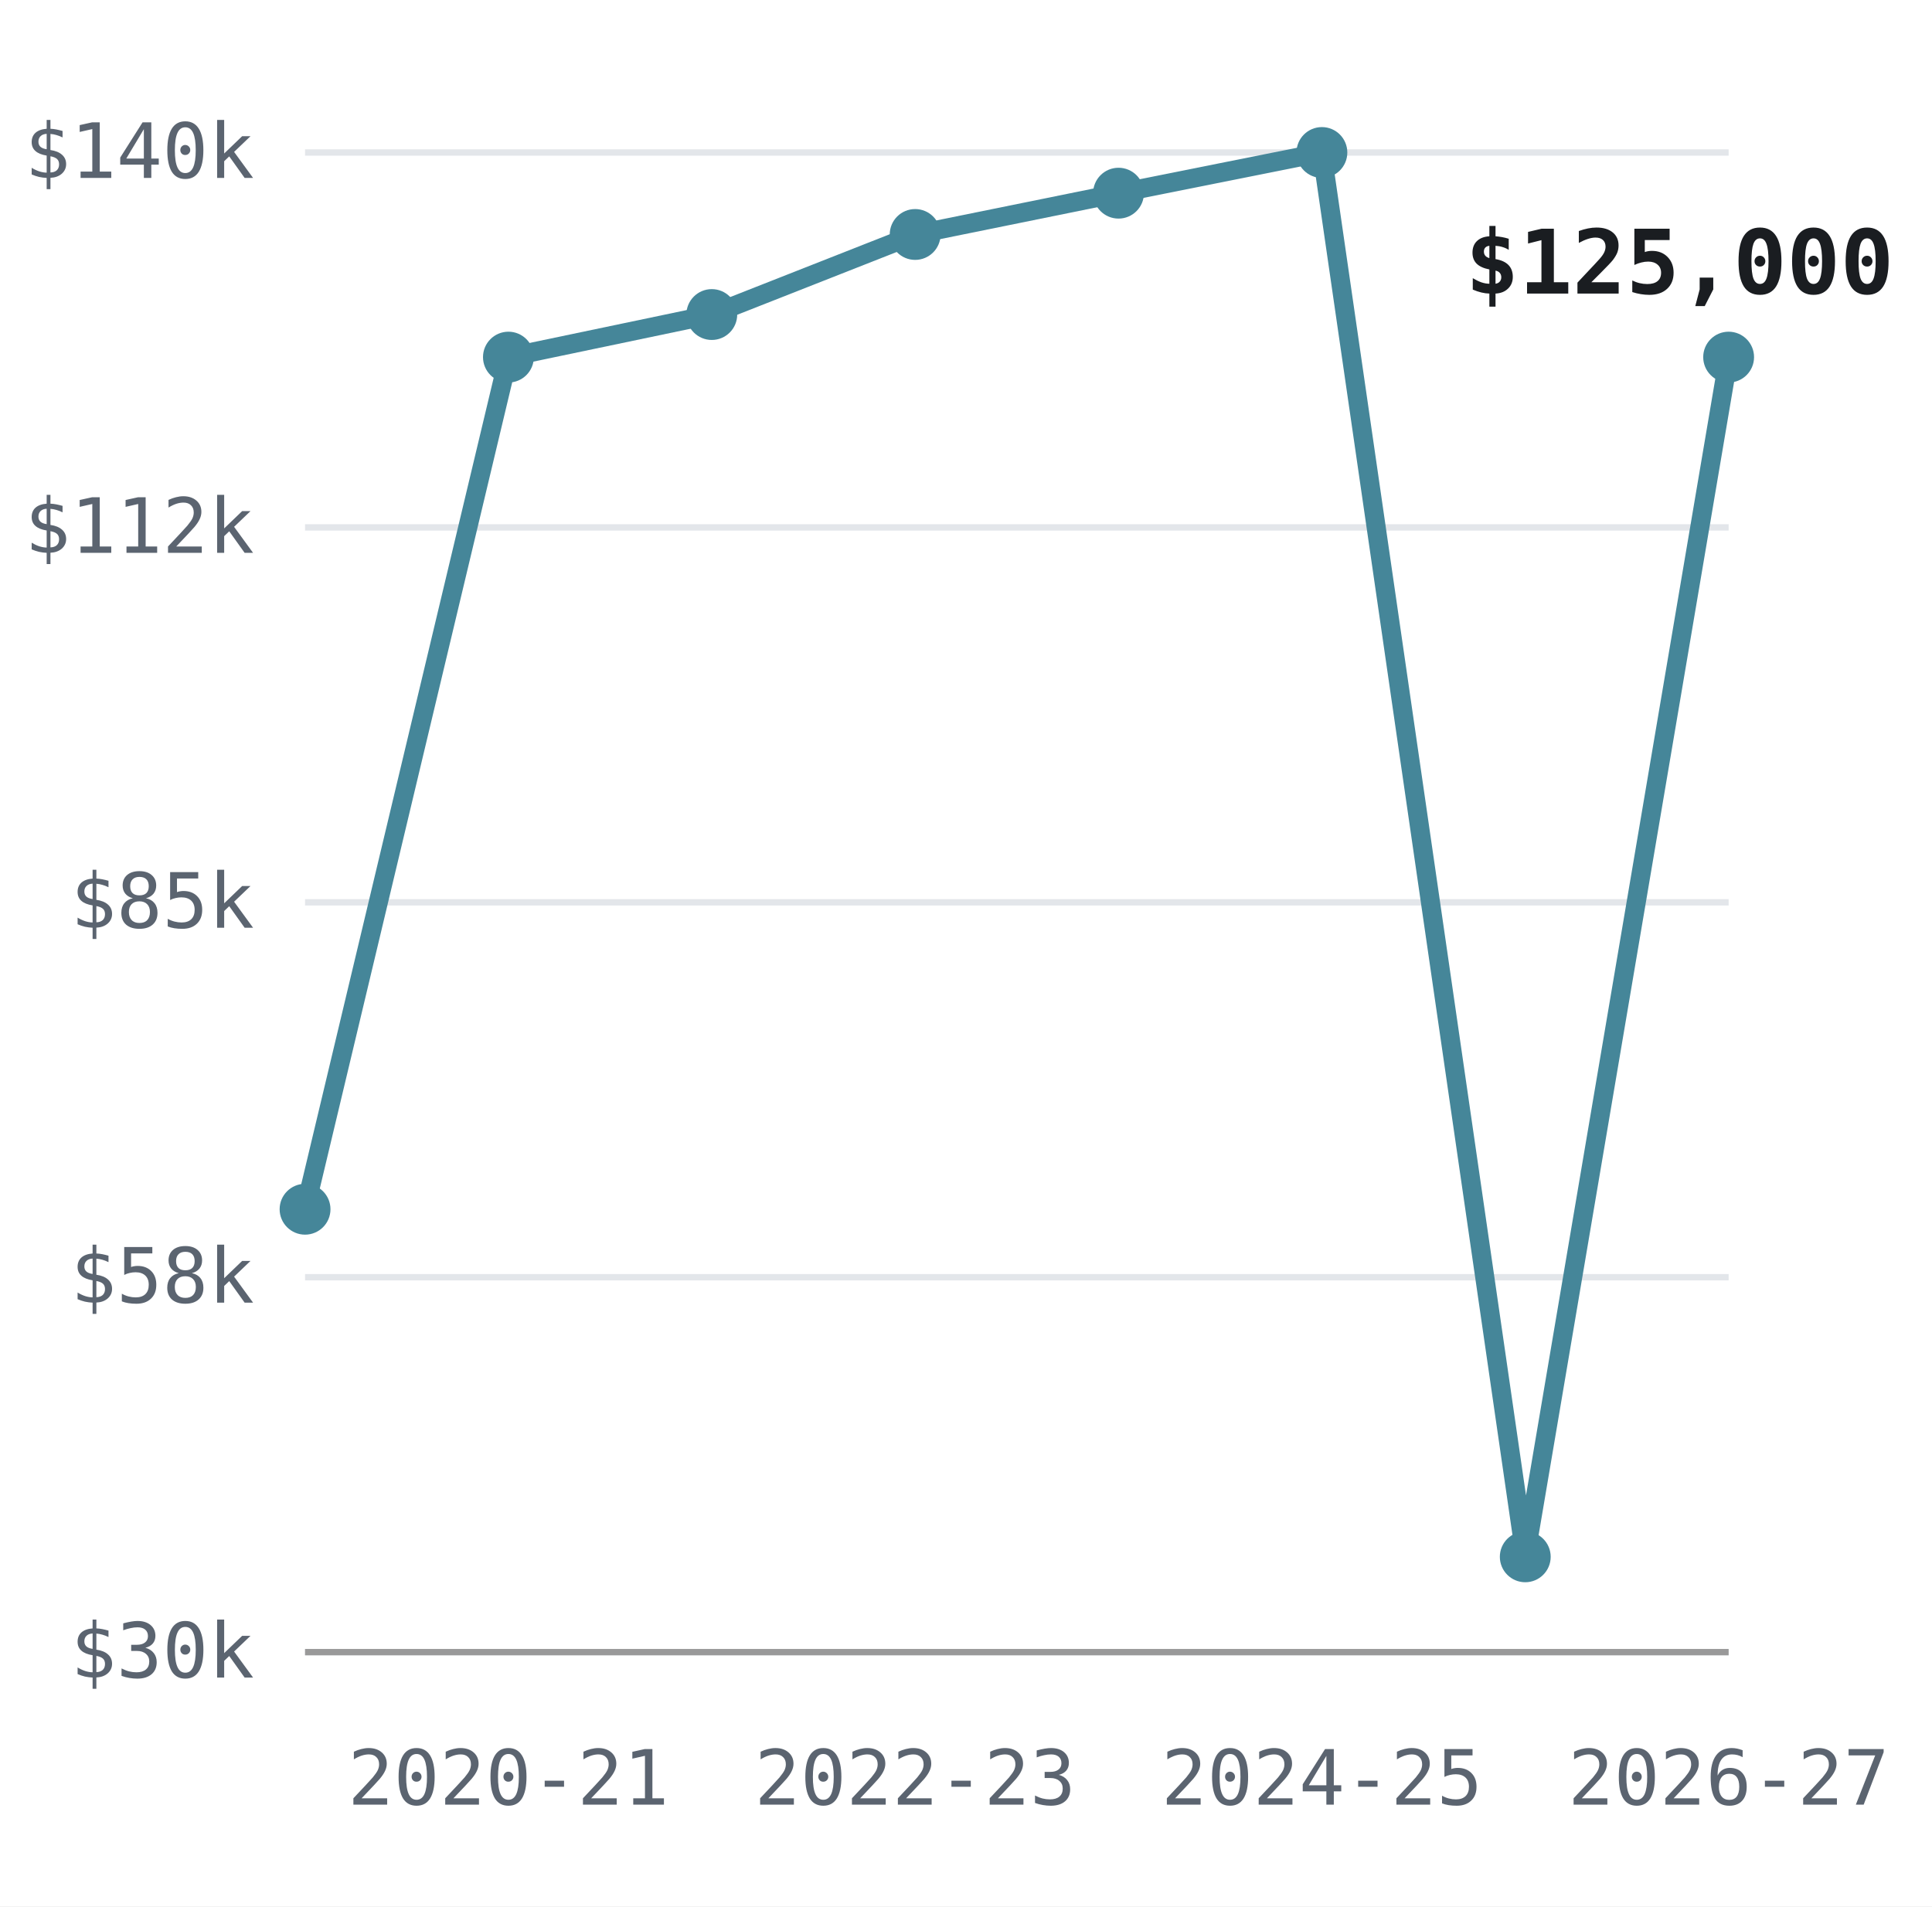
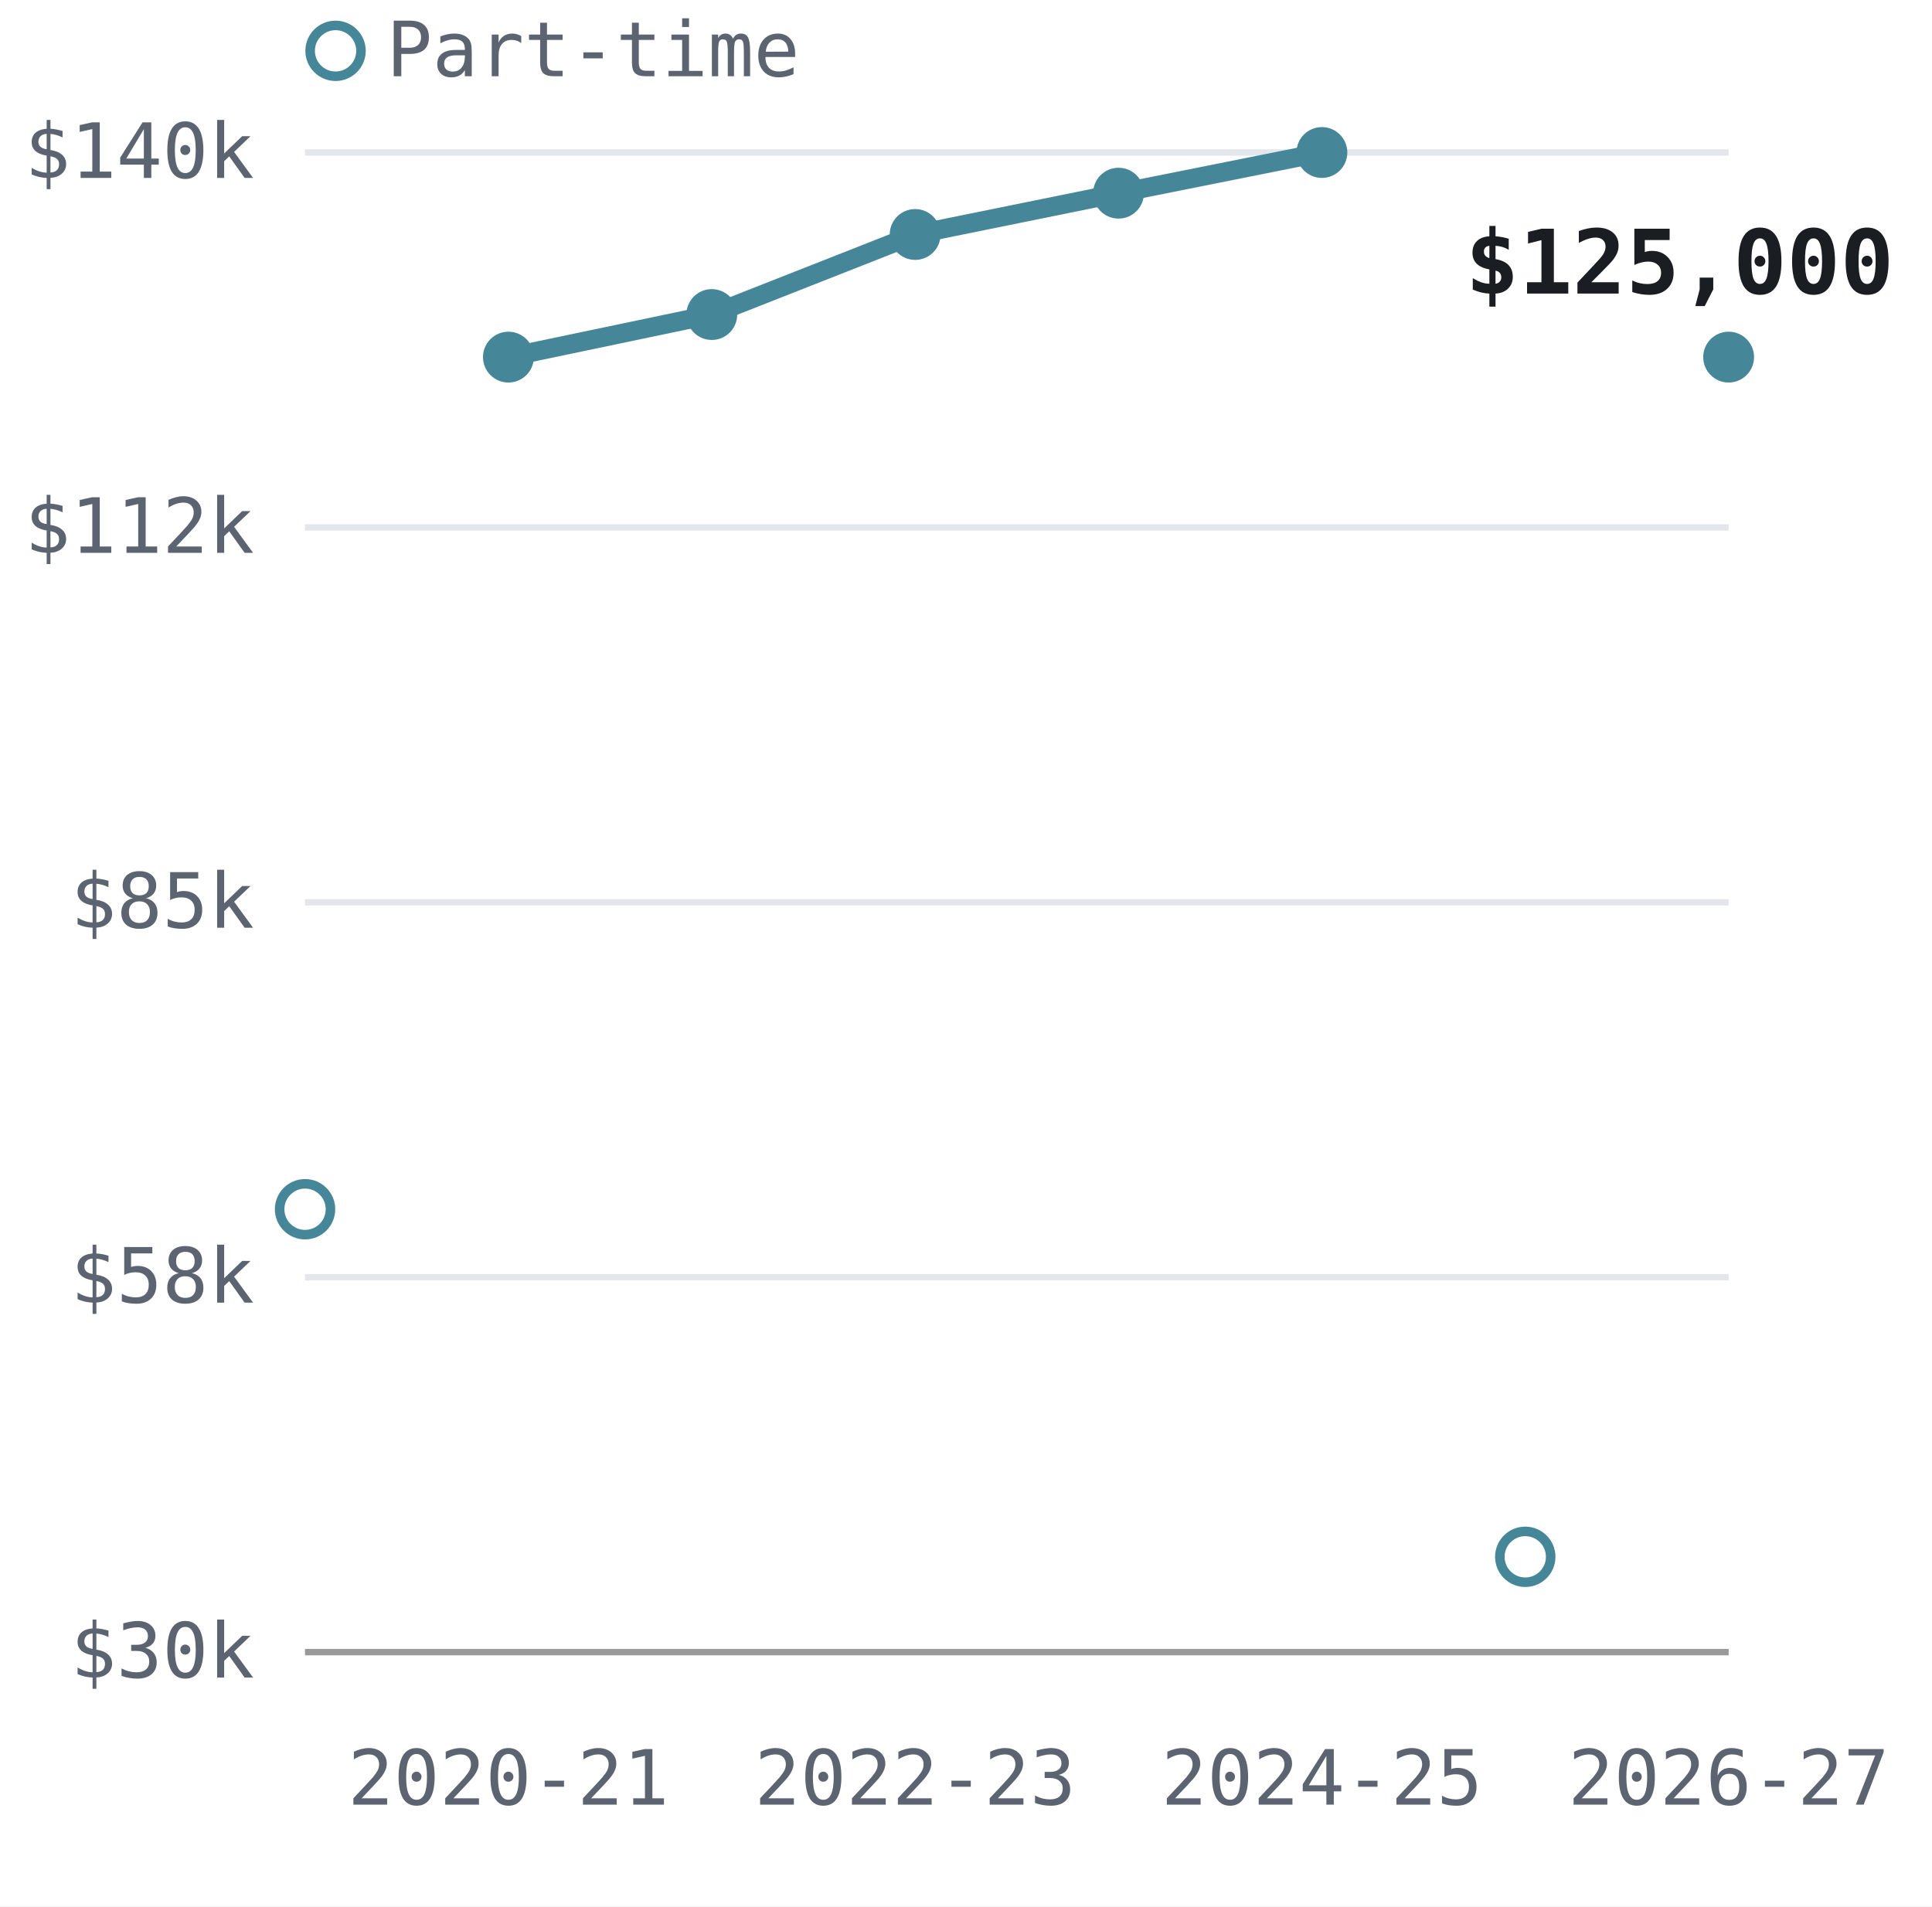
<svg xmlns="http://www.w3.org/2000/svg" width="304" height="300" viewBox="0 0 304 300" role="img">
  <rect width="304" height="300" fill="#ffffff" />
  <style>text{font-family:"JetBrains Mono",ui-monospace,monospace;font-size:12px;fill:#5b6470}.v{fill:#1a1d21;font-size:14px;font-weight:700}</style>
  <line x1="48" x2="272" y1="260.0" y2="260.0" stroke="#e3e6ea" />
  <text x="40" y="264.0" text-anchor="end">$30k</text>
  <line x1="48" x2="272" y1="201.0" y2="201.0" stroke="#e3e6ea" />
  <text x="40" y="205.0" text-anchor="end">$58k</text>
  <line x1="48" x2="272" y1="142.0" y2="142.0" stroke="#e3e6ea" />
  <text x="40" y="146.0" text-anchor="end">$85k</text>
  <line x1="48" x2="272" y1="83.0" y2="83.0" stroke="#e3e6ea" />
  <text x="40" y="87.0" text-anchor="end">$112k</text>
  <line x1="48" x2="272" y1="24.0" y2="24.0" stroke="#e3e6ea" />
  <text x="40" y="28.0" text-anchor="end">$140k</text>
  <line x1="48" x2="272" y1="260" y2="260" stroke="#999999" />
  <text x="80.0" y="284" text-anchor="middle">2020-21</text>
  <text x="144.0" y="284" text-anchor="middle">2022-23</text>
  <text x="208.0" y="284" text-anchor="middle">2024-25</text>
  <text x="272.0" y="284" text-anchor="middle">2026-27</text>
-   <polyline fill="none" stroke="#458699" stroke-width="3" points="48.0,190.3 80.0,56.2 112.0,49.5 144.0,36.9 176.0,30.4 208.0,24.0 240.0,245.0 272.0,56.2" />
-   <circle cx="48.0" cy="190.3" r="4" fill="#458699" />
+   <polyline fill="none" stroke="#458699" stroke-width="3" points="80.0,56.2 112.0,49.5 144.0,36.9 176.0,30.4 208.0,24.0" />
+   <circle cx="48.0" cy="190.3" r="4" fill="#fff" stroke="#458699" stroke-width="1.5" class="pt" data-fte="0.5" />
  <circle cx="80.0" cy="56.2" r="4" fill="#458699" />
  <circle cx="112.0" cy="49.5" r="4" fill="#458699" />
  <circle cx="144.0" cy="36.9" r="4" fill="#458699" />
  <circle cx="176.0" cy="30.4" r="4" fill="#458699" />
  <circle cx="208.0" cy="24.0" r="4" fill="#458699" />
-   <circle cx="240.0" cy="245.0" r="4" fill="#458699" />
+   <circle cx="240.0" cy="245.0" r="4" fill="#fff" stroke="#458699" stroke-width="1.5" class="pt" data-fte="0.2" />
  <circle cx="272.0" cy="56.2" r="4" fill="#458699" />
  <text class="v" x="298.0" y="46.2" text-anchor="end">$125,000</text>
+   <circle class="key" cx="52.8" cy="8.0" r="4" fill="#fff" stroke="#458699" stroke-width="1.5" />
+   <text class="key" x="60.8" y="12.0">Part-time</text>
</svg>
